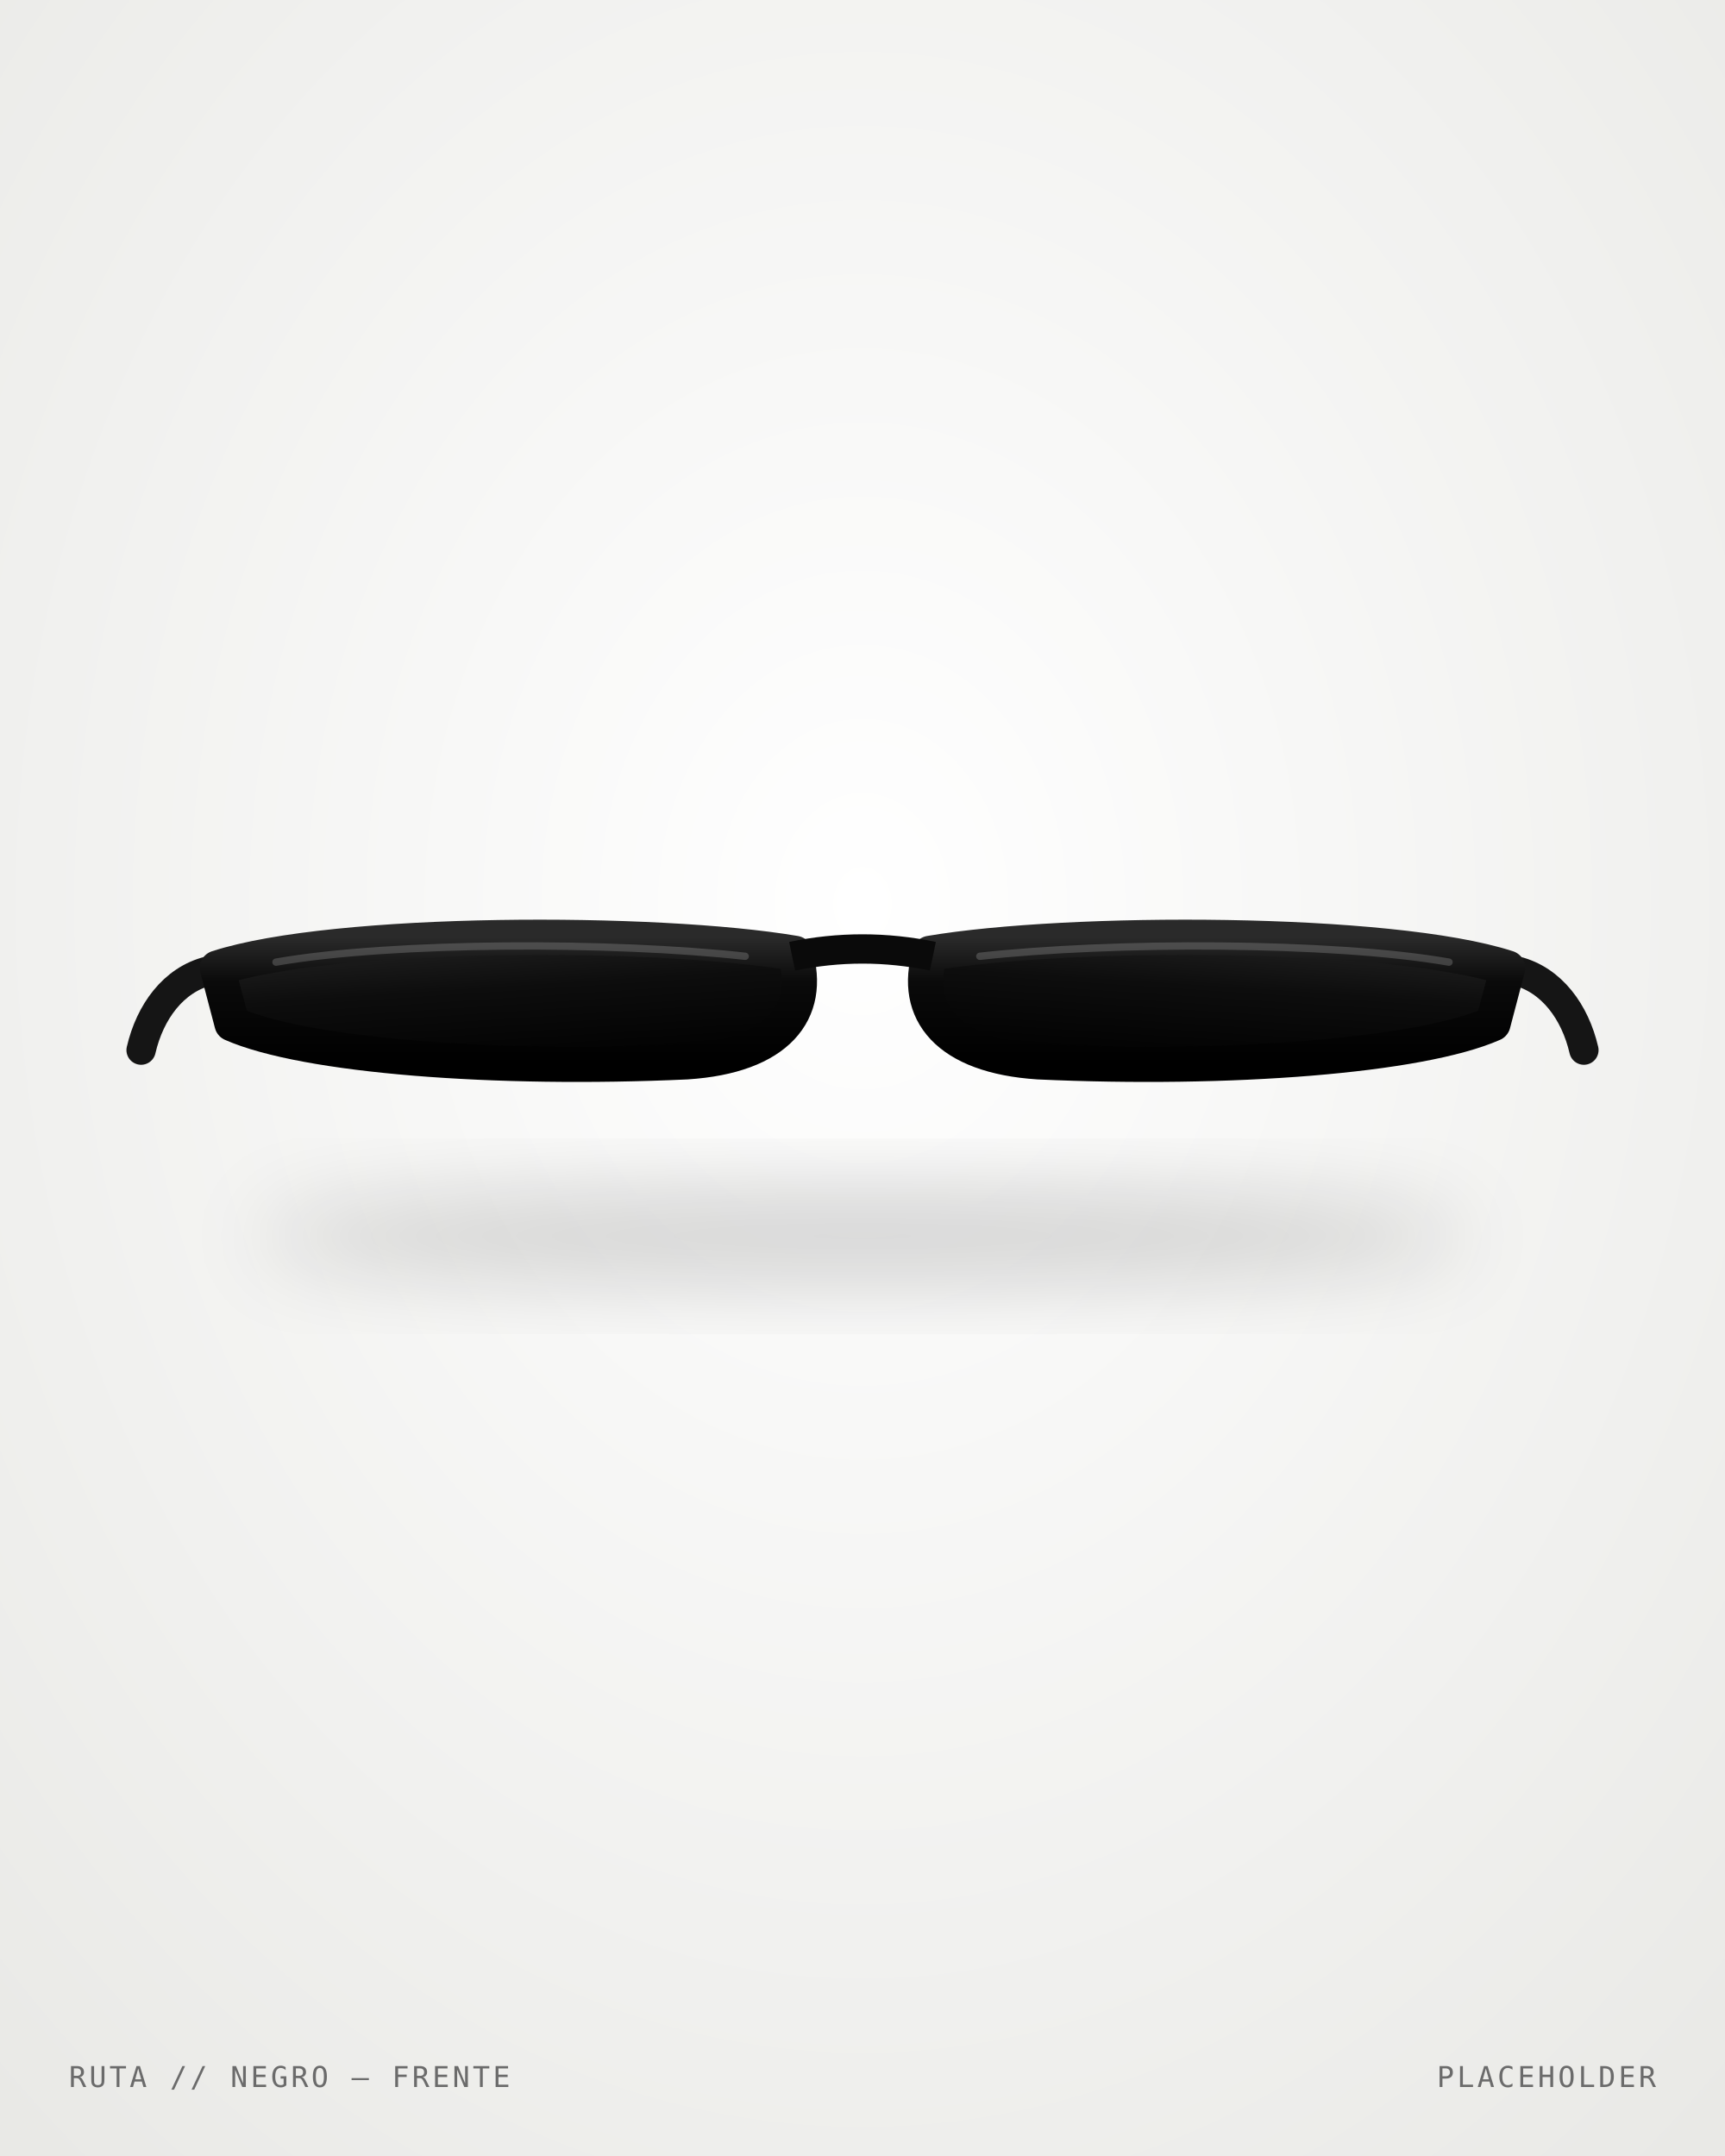
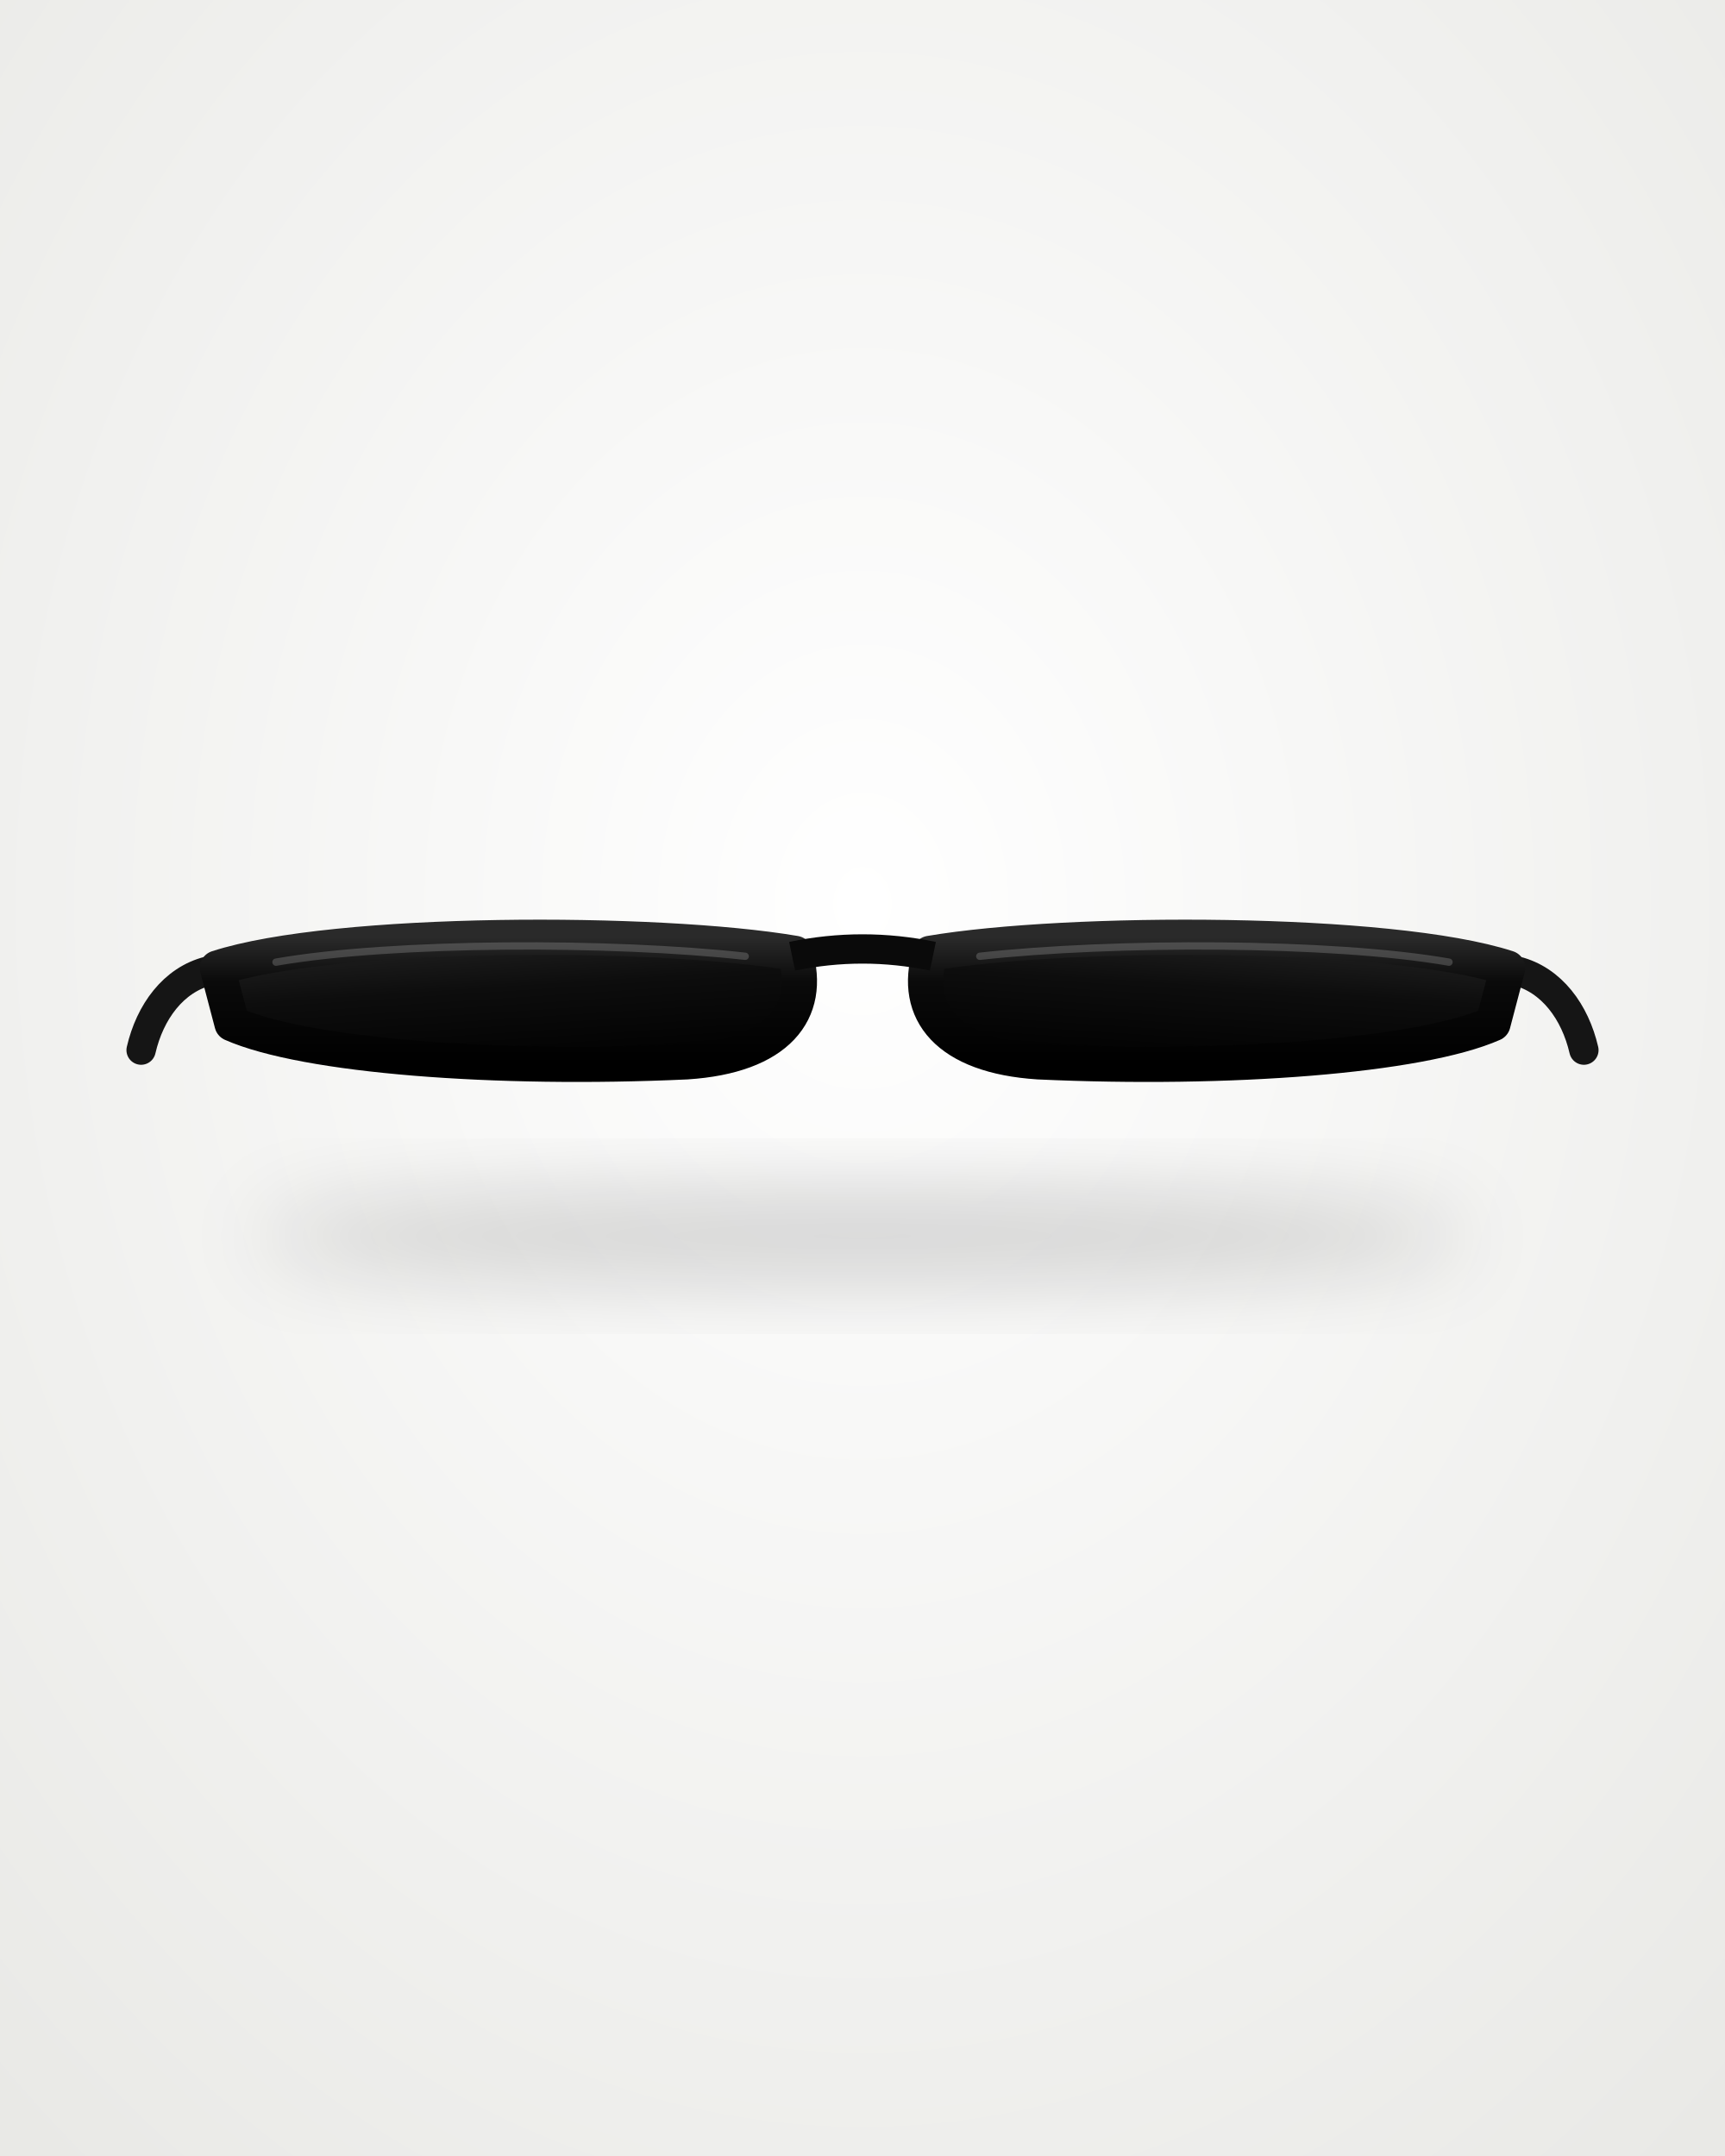
<svg xmlns="http://www.w3.org/2000/svg" viewBox="0 0 1200 1500" width="1200" height="1500" role="img" aria-label="RUTA // NEGRO — FRENTE">
  <defs>
    <radialGradient id="studio-ruta-front" cx="50%" cy="42%" r="75%">
      <stop offset="0" stop-color="#FFFFFF" />
      <stop offset="1" stop-color="#E9E9E6" />
    </radialGradient>
    <linearGradient id="black-ruta-front" x1="0" y1="0" x2="0" y2="1">
      <stop offset="0" stop-color="#2a2a2a" />
      <stop offset=".35" stop-color="#0A0A0A" />
      <stop offset="1" stop-color="#000" />
    </linearGradient>
    <linearGradient id="lens-ruta-front" x1="0" y1="0" x2=".3" y2="1">
      <stop offset="0" stop-color="#262626" />
      <stop offset=".5" stop-color="#0d0d0d" />
      <stop offset="1" stop-color="#030303" />
    </linearGradient>
    <linearGradient id="smoke-ruta-front" x1="0" y1="0" x2="0" y2="1">
      <stop offset="0" stop-color="#4a4a48" />
      <stop offset="1" stop-color="#1c1c1b" />
    </linearGradient>
    <linearGradient id="mirror-ruta-front" x1="0" y1="0" x2=".2" y2="1">
      <stop offset="0" stop-color="#f7f7f5" />
      <stop offset=".42" stop-color="#b9b9b6" />
      <stop offset=".5" stop-color="#6d6d6a" />
      <stop offset=".62" stop-color="#cfcfcb" />
      <stop offset="1" stop-color="#8d8d89" />
    </linearGradient>
    <linearGradient id="silver-ruta-front" x1="0" y1="0" x2="1" y2="1">
      <stop offset="0" stop-color="#f4f4f2" />
      <stop offset=".45" stop-color="#9c9c98" />
      <stop offset=".6" stop-color="#e2e2df" />
      <stop offset="1" stop-color="#7d7d79" />
    </linearGradient>
    <filter id="soft-ruta-front" x="-50%" y="-50%" width="200%" height="200%">
      <feGaussianBlur stdDeviation="28" />
    </filter>
    <filter id="grain-ruta-front" x="0" y="0" width="100%" height="100%">
      <feTurbulence type="fractalNoise" baseFrequency=".85" numOctaves="2" stitchTiles="stitch" />
      <feColorMatrix type="matrix" values="0 0 0 0 .5  0 0 0 0 .5  0 0 0 0 .5  0 0 0 .55 0" />
    </filter>
  </defs>
  <rect width="1200" height="1500" fill="url(#studio-ruta-front)" />
  <ellipse cx="600" cy="860" rx="420" ry="34" fill="#000" opacity=".16" filter="url(#soft-ruta-front)" />
  <g transform="translate(600 700) scale(1.02)">
    <path d="M -446 -24 C -470 -18 -486 4 -492 30" stroke="#151515" stroke-width="20" fill="none" stroke-linecap="round" />
    <path d="M -440 -26 C -360 -52 -140 -52 -46 -36 C -34 4 -58 34 -120 38 C -250 44 -380 34 -430 12 Z" fill="url(#lens-ruta-front)" stroke="url(#black-ruta-front)" stroke-width="24" stroke-linejoin="round" />
    <path d="M -400 -30 C -320 -44 -170 -44 -80 -34" stroke="#ffffff" stroke-opacity=".18" stroke-width="5" fill="none" stroke-linecap="round" />
    <g transform="scale(-1,1)">
      <path d="M -446 -24 C -470 -18 -486 4 -492 30" stroke="#151515" stroke-width="20" fill="none" stroke-linecap="round" />
      <path d="M -440 -26 C -360 -52 -140 -52 -46 -36 C -34 4 -58 34 -120 38 C -250 44 -380 34 -430 12 Z" fill="url(#lens-ruta-front)" stroke="url(#black-ruta-front)" stroke-width="24" stroke-linejoin="round" />
      <path d="M -400 -30 C -320 -44 -170 -44 -80 -34" stroke="#ffffff" stroke-opacity=".18" stroke-width="5" fill="none" stroke-linecap="round" />
    </g>
    <path d="M -48 -34 Q 0 -44 48 -34" stroke="#0A0A0A" stroke-width="20" fill="none" />
  </g>
-   <g font-family="ui-monospace, Menlo, Consolas, monospace" font-size="20" letter-spacing="2" fill="#6B6B6B">
-     <text x="48" y="1452">RUTA // NEGRO — FRENTE</text>
-     <text x="1152" y="1452" text-anchor="end">PLACEHOLDER</text>
-   </g>
</svg>
